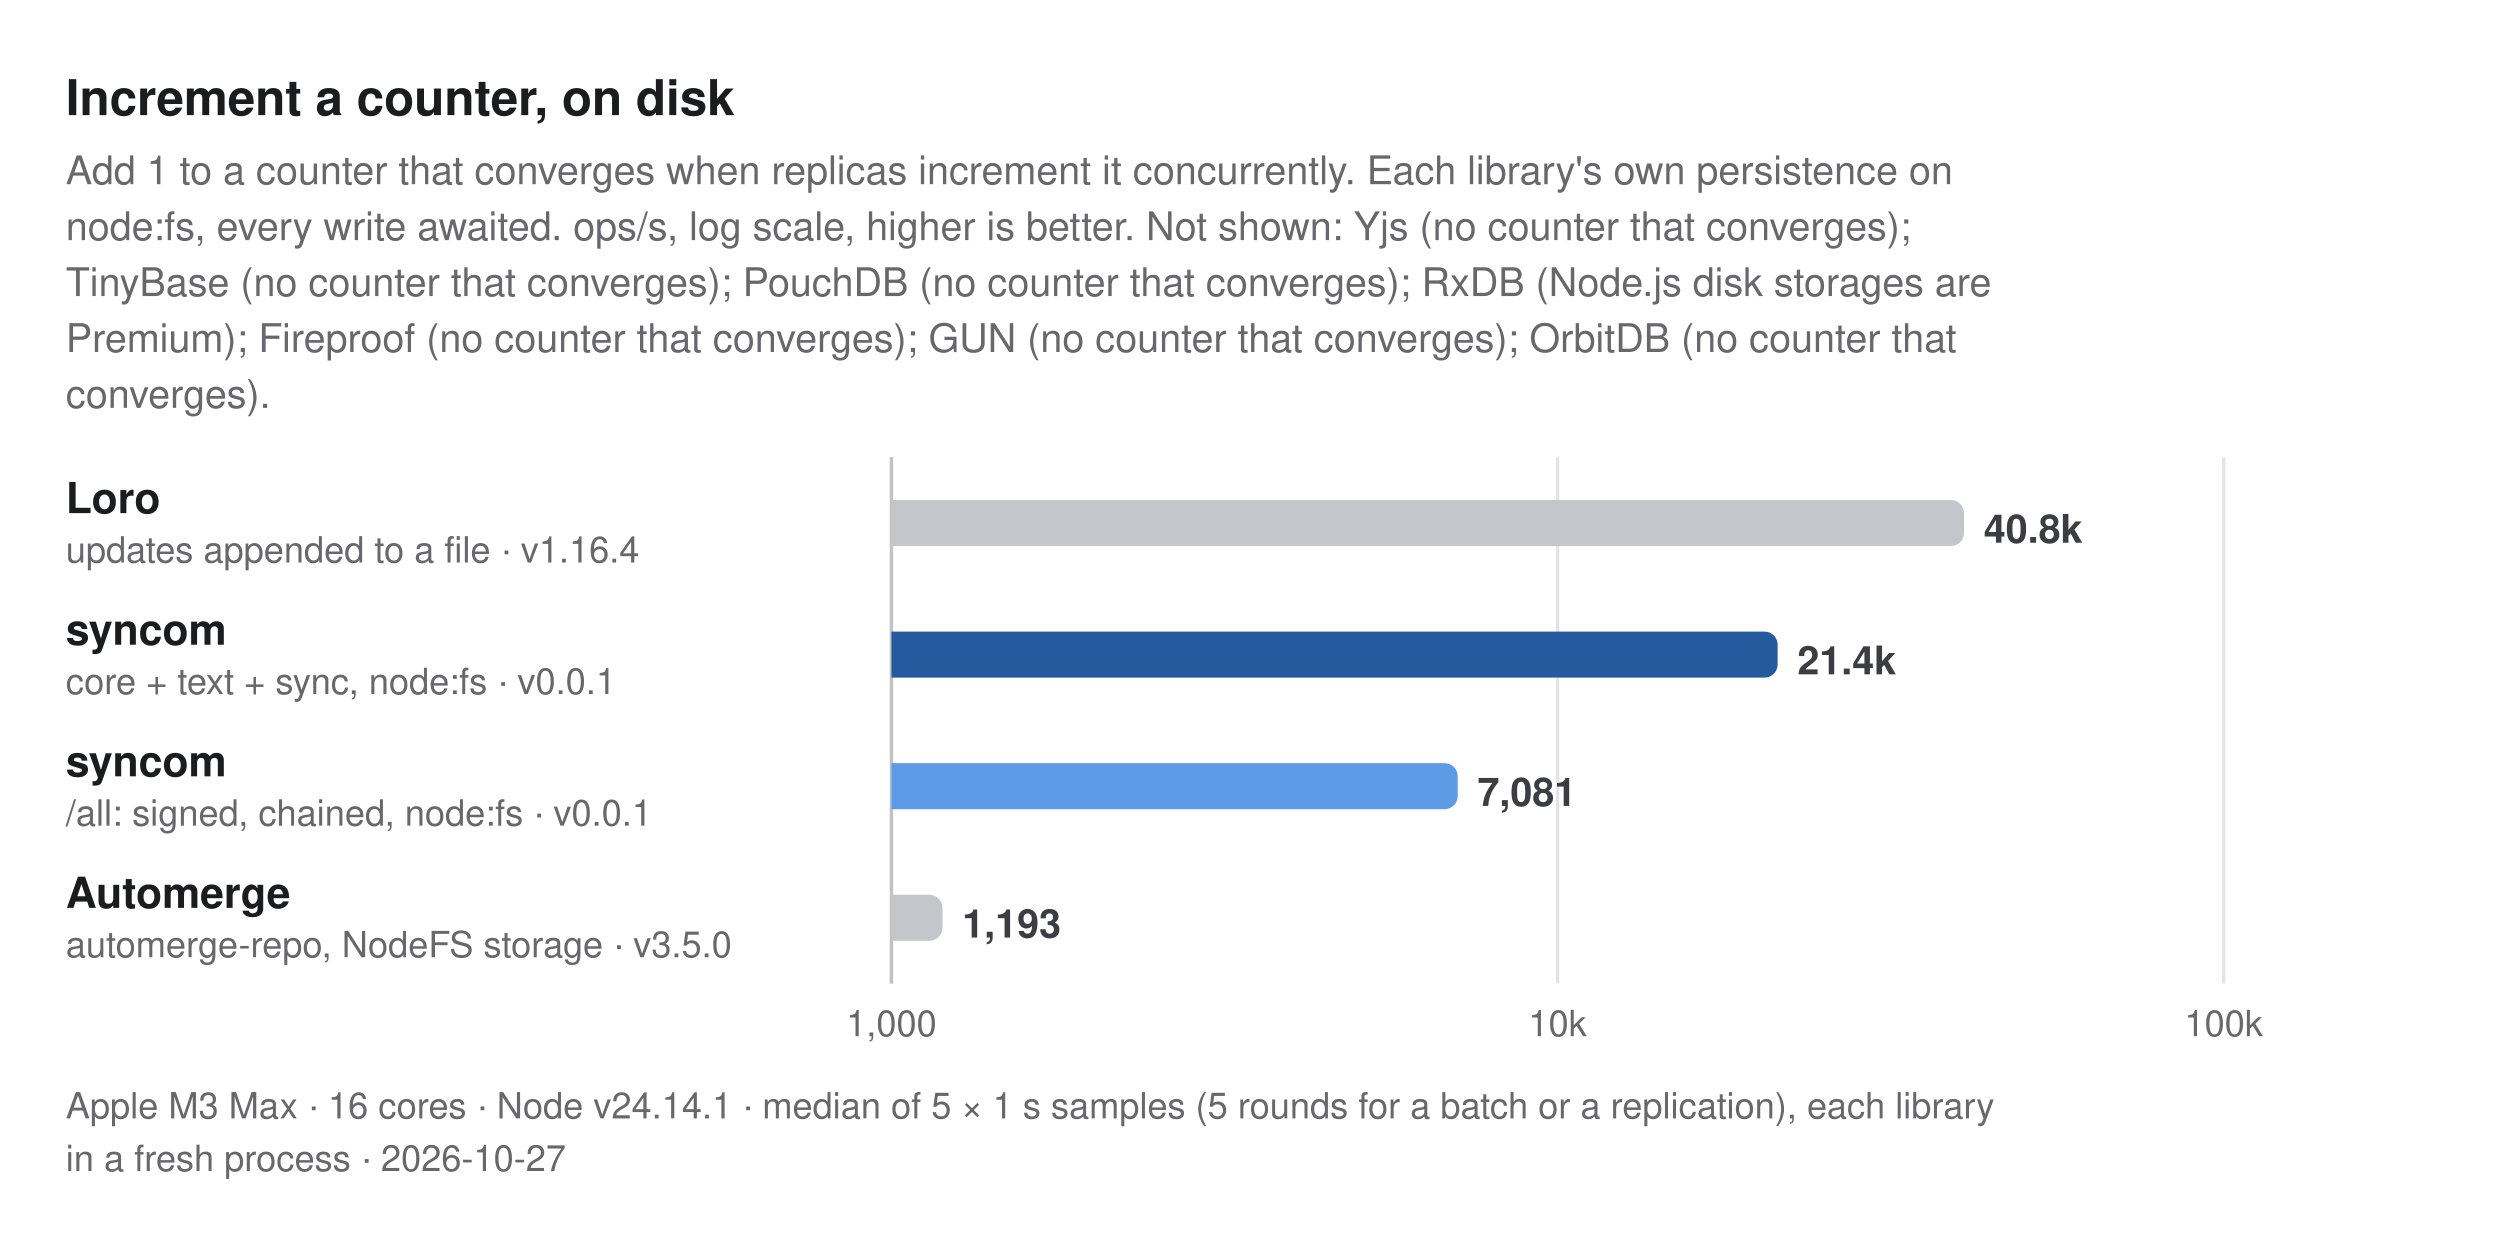
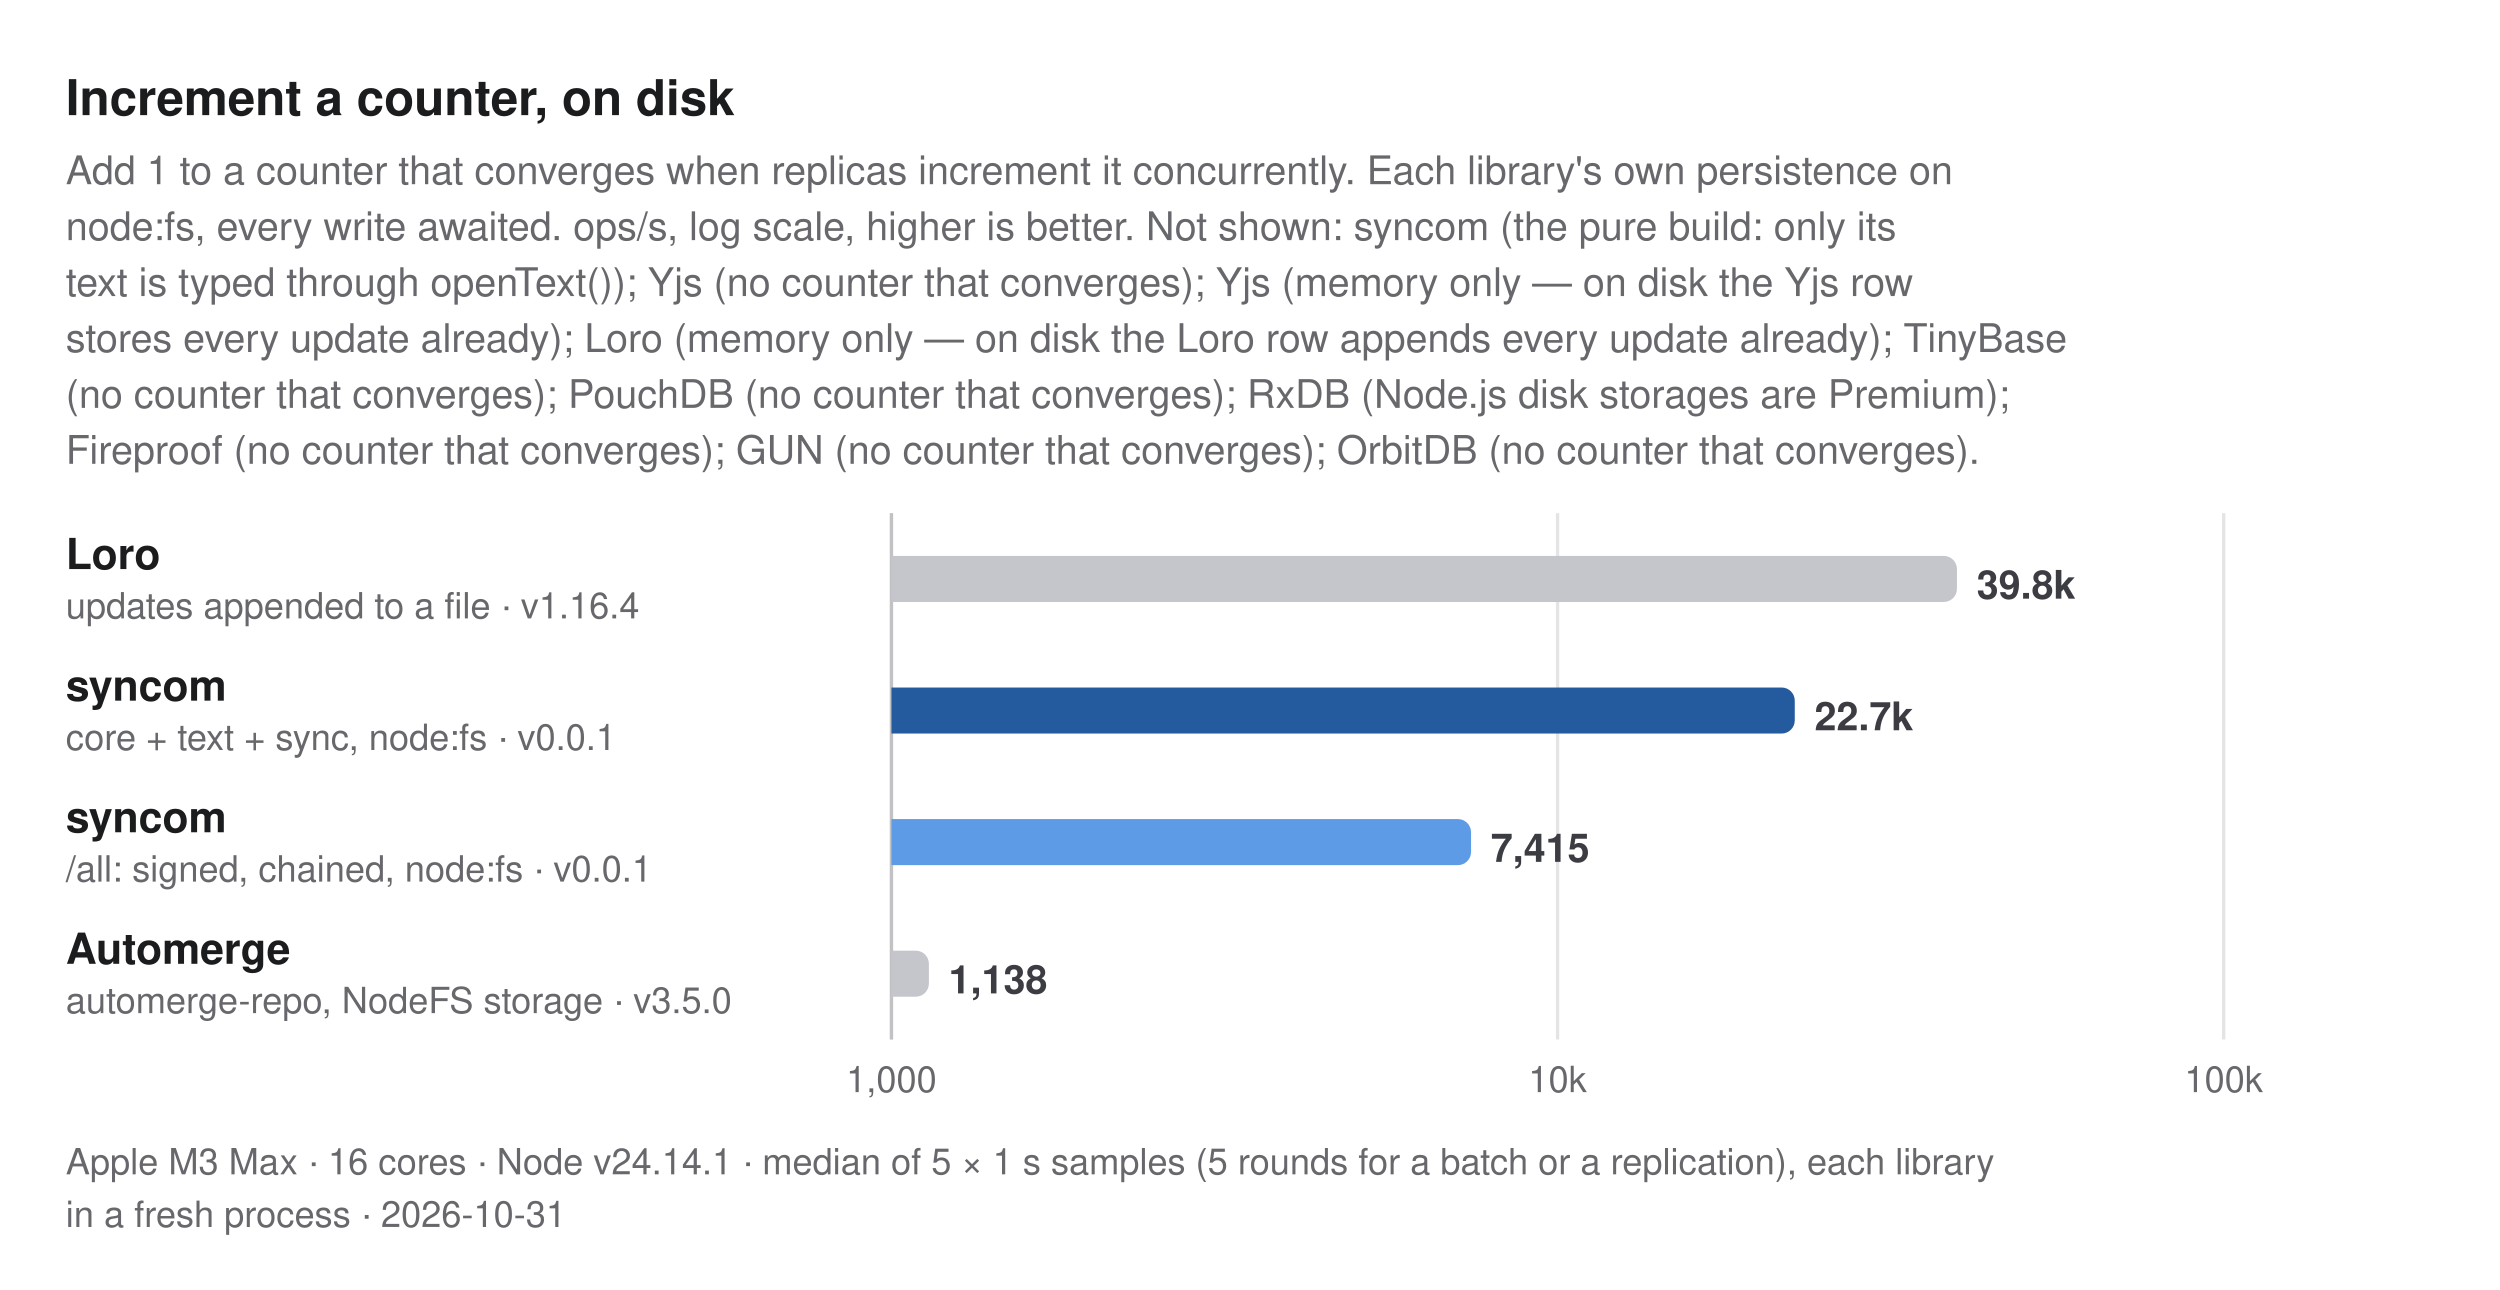
- <svg xmlns="http://www.w3.org/2000/svg" width="760" height="375" viewBox="0 0 760 375" role="img" aria-label="Increment a counter, on disk. Add 1 to a counter that converges when replicas increment it concurrently. Each library's own persistence on node:fs, every write awaited. ops/s, log scale, higher is better. Not shown: Yjs (no counter that converges); TinyBase (no counter that converges); PouchDB (no counter that converges); RxDB (Node.js disk storages are Premium); Fireproof (no counter that converges); GUN (no counter that converges); OrbitDB (no counter that converges).">
+ <svg xmlns="http://www.w3.org/2000/svg" width="760" height="392" viewBox="0 0 760 392" role="img" aria-label="Increment a counter, on disk. Add 1 to a counter that converges when replicas increment it concurrently. Each library's own persistence on node:fs, every write awaited. ops/s, log scale, higher is better. Not shown: syncom (the pure build: only its text is typed through openText()); Yjs (no counter that converges); Yjs (memory only — on disk the Yjs row stores every update already); Loro (memory only — on disk the Loro row appends every update already); TinyBase (no counter that converges); PouchDB (no counter that converges); RxDB (Node.js disk storages are Premium); Fireproof (no counter that converges); GUN (no counter that converges); OrbitDB (no counter that converges).">
  <style>
  text { font-family: -apple-system, BlinkMacSystemFont, "Segoe UI", Helvetica, Arial, sans-serif; }
  .title { font-size: 15px; font-weight: 700; fill: #1b1c1e; }
  .subtitle, .caption { font-size: 12px; fill: #67676c; }
  .caption { font-size: 11px; }
  .group { font-size: 11px; font-weight: 600; letter-spacing: 0.06em; fill: #67676c; }
  .label { font-size: 13px; font-weight: 600; fill: #1b1c1e; }
  .label.primary, .label.secondary { font-weight: 700; }
  .sublabel { font-size: 11px; fill: #67676c; }
  .value { font-size: 12px; font-weight: 600; fill: #3c3c43; font-variant-numeric: tabular-nums; }
  .value.small { font-size: 10px; }
  .legend { font-size: 11px; fill: #3c3c43; }
  .tick { font-size: 11px; fill: #67676c; font-variant-numeric: tabular-nums; }
  .grid { stroke: #e4e4e7; stroke-width: 1; }
  .axis { stroke: #c2c2c4; stroke-width: 1; }
  .ref { stroke: #67676c; stroke-width: 1; stroke-dasharray: 3 3; }
  .bar { fill: #c4c6cc; }
  .bar.primary { fill: #245a9e; }
  .bar.secondary { fill: #5e9be6; }
  @media (prefers-color-scheme: dark) {
    .title, .label { fill: #dfdfd6; }
    .subtitle, .caption, .group, .sublabel, .tick { fill: #98989f; }
    .value, .legend { fill: #c2c2c4; }
    .grid { stroke: #2e2e32; }
    .axis { stroke: #48484c; }
    .ref { stroke: #98989f; }
    .bar { fill: #46474e; }
    .bar.primary { fill: #8dbcf2; }
    .bar.secondary { fill: #3d7bd0; }
  }
</style>
  <text class="title" x="20" y="35">Increment a counter, on disk</text>
  <text class="subtitle" x="20" y="56">Add 1 to a counter that converges when replicas increment it concurrently. Each library's own persistence on</text>
-   <text class="subtitle" x="20" y="73">node:fs, every write awaited. ops/s, log scale, higher is better. Not shown: Yjs (no counter that converges);</text>
-   <text class="subtitle" x="20" y="90">TinyBase (no counter that converges); PouchDB (no counter that converges); RxDB (Node.js disk storages are</text>
-   <text class="subtitle" x="20" y="107">Premium); Fireproof (no counter that converges); GUN (no counter that converges); OrbitDB (no counter that</text>
-   <text class="subtitle" x="20" y="124">converges).</text>
-   <line class="grid" x1="271" y1="139" x2="271" y2="299" />
-   <text class="tick" x="271" y="315" text-anchor="middle">1,000</text>
-   <line class="grid" x1="473.5" y1="139" x2="473.5" y2="299" />
-   <text class="tick" x="473.5" y="315" text-anchor="middle">10k</text>
-   <line class="grid" x1="676" y1="139" x2="676" y2="299" />
-   <text class="tick" x="676" y="315" text-anchor="middle">100k</text>
-   <line class="axis" x1="271" y1="139" x2="271" y2="299" />
+   <text class="subtitle" x="20" y="73">node:fs, every write awaited. ops/s, log scale, higher is better. Not shown: syncom (the pure build: only its</text>
+   <text class="subtitle" x="20" y="90">text is typed through openText()); Yjs (no counter that converges); Yjs (memory only — on disk the Yjs row</text>
+   <text class="subtitle" x="20" y="107">stores every update already); Loro (memory only — on disk the Loro row appends every update already); TinyBase</text>
+   <text class="subtitle" x="20" y="124">(no counter that converges); PouchDB (no counter that converges); RxDB (Node.js disk storages are Premium);</text>
+   <text class="subtitle" x="20" y="141">Fireproof (no counter that converges); GUN (no counter that converges); OrbitDB (no counter that converges).</text>
+   <line class="grid" x1="271" y1="156" x2="271" y2="316" />
+   <text class="tick" x="271" y="332" text-anchor="middle">1,000</text>
+   <line class="grid" x1="473.5" y1="156" x2="473.5" y2="316" />
+   <text class="tick" x="473.5" y="332" text-anchor="middle">10k</text>
+   <line class="grid" x1="676" y1="156" x2="676" y2="316" />
+   <text class="tick" x="676" y="332" text-anchor="middle">100k</text>
+   <line class="axis" x1="271" y1="156" x2="271" y2="316" />
  <g>
-     <text class="label" x="20" y="156">Loro</text>
-     <text class="sublabel" x="20" y="171">updates appended to a file · v1.16.4</text>
-     <path class="bar" d="M271,152H593.061A4,4 0 0 1 597.061,156V162A4,4 0 0 1 593.061,166H271Z" />
-     <text class="value" x="603.061" y="165">40.8k</text>
+     <text class="label" x="20" y="173">Loro</text>
+     <text class="sublabel" x="20" y="188">updates appended to a file · v1.16.4</text>
+     <path class="bar" d="M271,169H590.915A4,4 0 0 1 594.915,173V179A4,4 0 0 1 590.915,183H271Z" />
+     <text class="value" x="600.915" y="182">39.8k</text>
  </g>
  <g>
-     <text class="label primary" x="20" y="196">syncom</text>
-     <text class="sublabel" x="20" y="211">core + text + sync, node:fs · v0.0.1</text>
-     <path class="bar primary" d="M271,192H536.401A4,4 0 0 1 540.401,196V202A4,4 0 0 1 536.401,206H271Z" />
-     <text class="value" x="546.401" y="205">21.4k</text>
+     <text class="label primary" x="20" y="213">syncom</text>
+     <text class="sublabel" x="20" y="228">core + text + sync, node:fs · v0.0.1</text>
+     <path class="bar primary" d="M271,209H541.609A4,4 0 0 1 545.609,213V219A4,4 0 0 1 541.609,223H271Z" />
+     <text class="value" x="551.609" y="222">22.7k</text>
  </g>
  <g>
-     <text class="label secondary" x="20" y="236">syncom</text>
-     <text class="sublabel" x="20" y="251">/all: signed, chained, node:fs · v0.0.1</text>
-     <path class="bar secondary" d="M271,232H439.149A4,4 0 0 1 443.149,236V242A4,4 0 0 1 439.149,246H271Z" />
-     <text class="value" x="449.149" y="245">7,081</text>
+     <text class="label secondary" x="20" y="253">syncom</text>
+     <text class="sublabel" x="20" y="268">/all: signed, chained, node:fs · v0.0.1</text>
+     <path class="bar secondary" d="M271,249H443.198A4,4 0 0 1 447.198,253V259A4,4 0 0 1 443.198,263H271Z" />
+     <text class="value" x="453.198" y="262">7,415</text>
  </g>
  <g>
-     <text class="label" x="20" y="276">Automerge</text>
-     <text class="sublabel" x="20" y="291">automerge-repo, NodeFS storage · v3.5.0</text>
-     <path class="bar" d="M271,272H282.526A4,4 0 0 1 286.526,276V282A4,4 0 0 1 282.526,286H271Z" />
-     <text class="value" x="292.526" y="285">1,193</text>
+     <text class="label" x="20" y="293">Automerge</text>
+     <text class="sublabel" x="20" y="308">automerge-repo, NodeFS storage · v3.5.0</text>
+     <path class="bar" d="M271,289H278.382A4,4 0 0 1 282.382,293V299A4,4 0 0 1 278.382,303H271Z" />
+     <text class="value" x="288.382" y="302">1,138</text>
  </g>
-   <text class="caption" x="20" y="340">Apple M3 Max · 16 cores · Node v24.14.1 · median of 5 × 1 s samples (5 rounds for a batch or a replication), each library</text>
-   <text class="caption" x="20" y="356">in a fresh process · 2026-10-27</text>
+   <text class="caption" x="20" y="357">Apple M3 Max · 16 cores · Node v24.14.1 · median of 5 × 1 s samples (5 rounds for a batch or a replication), each library</text>
+   <text class="caption" x="20" y="373">in a fresh process · 2026-10-31</text>
</svg>
